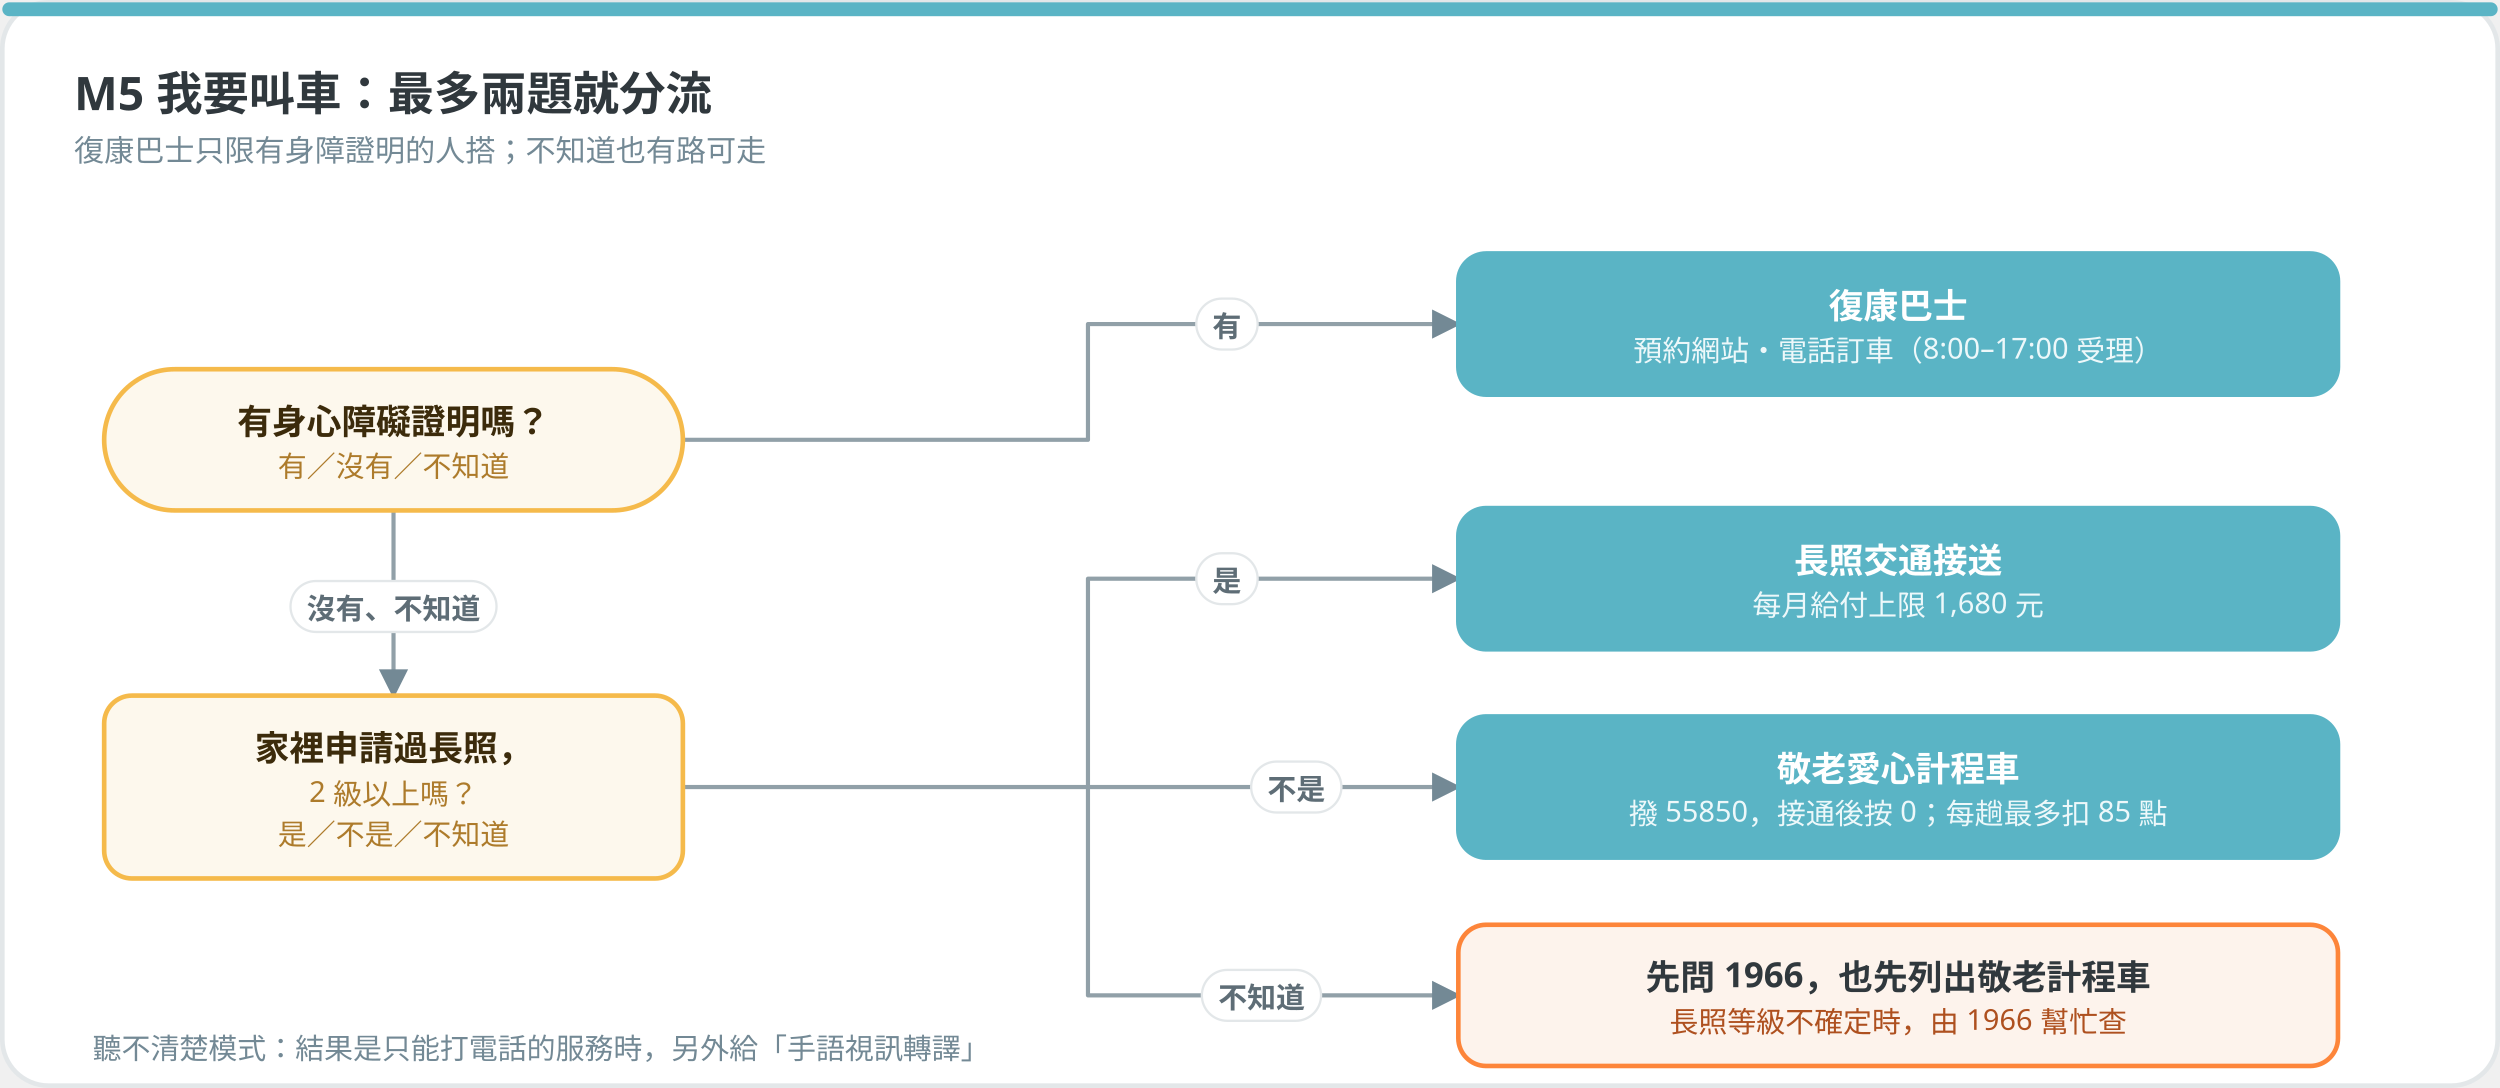
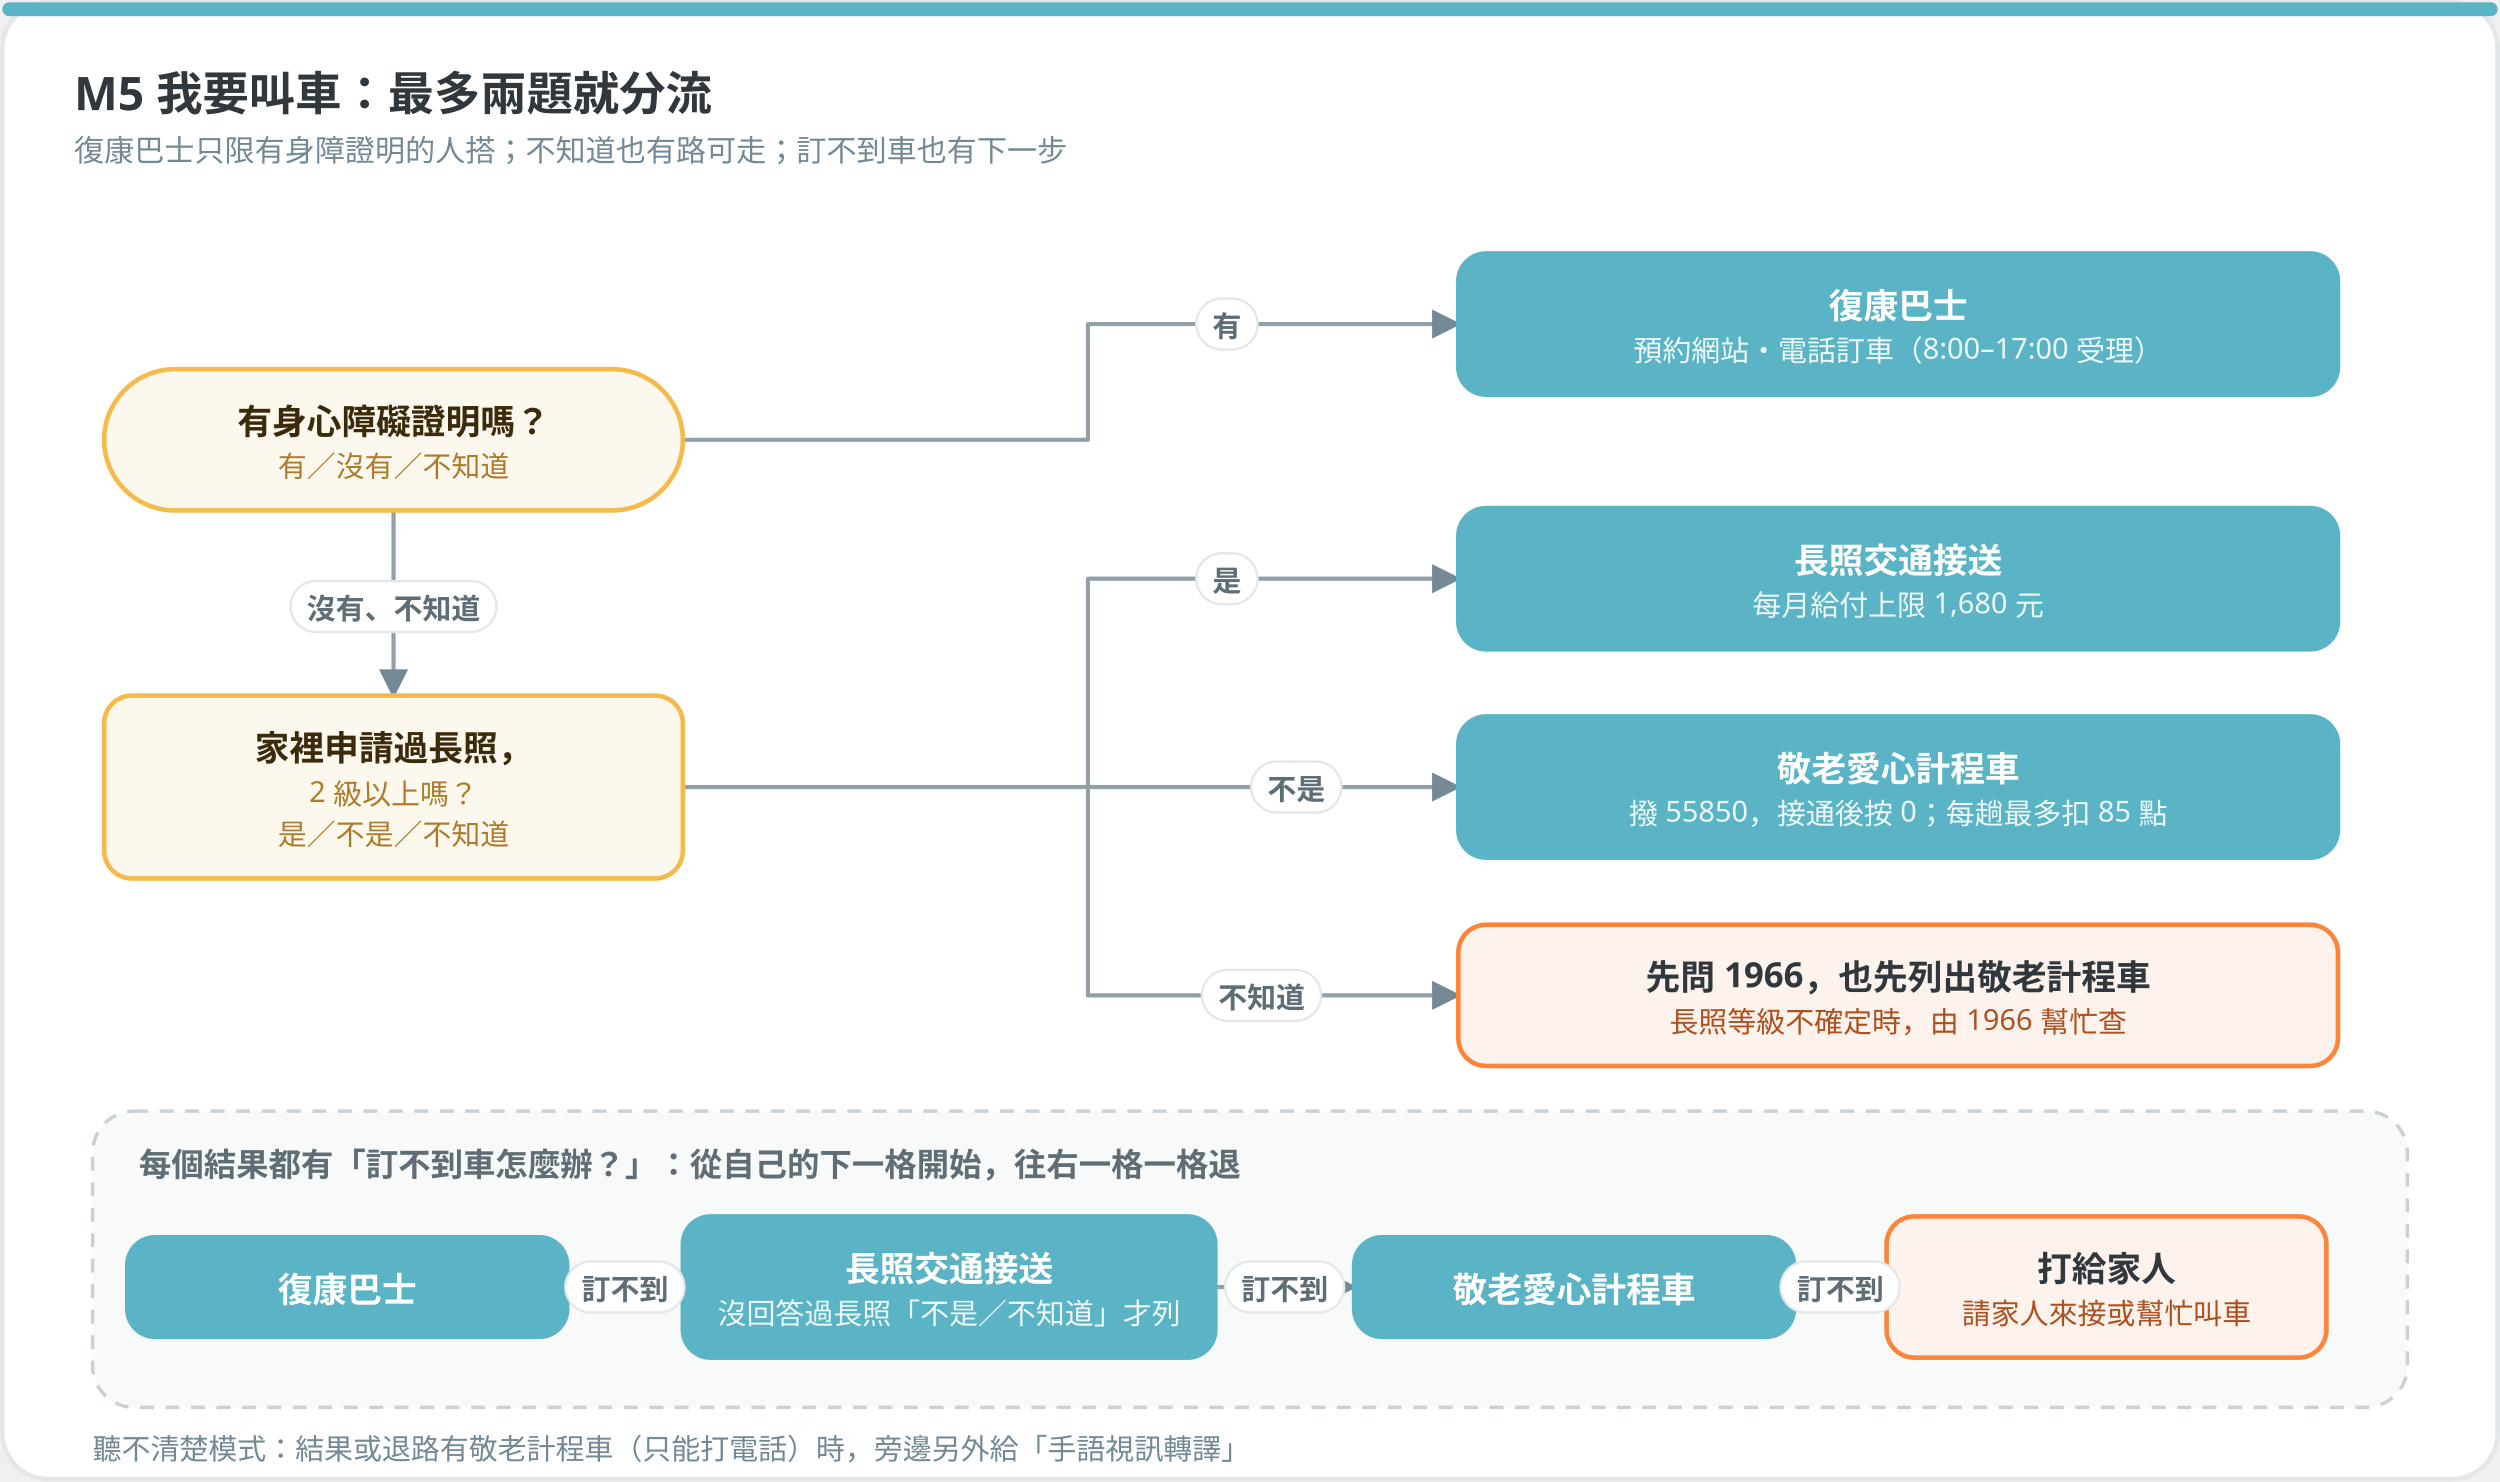
- <svg xmlns="http://www.w3.org/2000/svg" width="1080" height="470" viewBox="0 0 1080 470" font-family="'PingFang TC','Noto Sans TC','Microsoft JhengHei',system-ui,sans-serif" role="img" aria-label="M5 我要叫車：最多兩題就分流">
+ <svg xmlns="http://www.w3.org/2000/svg" width="1080" height="640" viewBox="0 0 1080 640" font-family="'PingFang TC','Noto Sans TC','Microsoft JhengHei',system-ui,sans-serif" role="img" aria-label="M5 我要叫車：最多兩題就分流">
  <defs>
    <marker id="arrow" viewBox="0 0 10 10" refX="9" refY="5" markerWidth="7" markerHeight="7" orient="auto-start-reverse">
      <path d="M0,0 L10,5 L0,10 z" fill="#738995" />
    </marker>
    <marker id="arrow-start" viewBox="0 0 10 10" refX="1" refY="5" markerWidth="7" markerHeight="7" orient="auto-start-reverse">
      <path d="M10,0 L0,5 L10,10 z" fill="#738995" />
    </marker>
  </defs>
-   <rect x="1" y="1" width="1078" height="468" rx="20" fill="white" stroke="#E3E7E9" stroke-width="2" />
+   <rect x="1" y="1" width="1078" height="638" rx="20" fill="white" stroke="#E3E7E9" stroke-width="2" />
  <rect x="1" y="1" width="1078" height="6" rx="3" fill="#5AB4C5" />
  <text x="32.0" y="38.0" font-size="20" font-weight="700" fill="#30383D" text-anchor="start" dominant-baseline="central">M5 我要叫車：最多兩題就分流</text>
-   <text x="32.0" y="64.0" font-size="13" font-weight="400" fill="#738995" text-anchor="start" dominant-baseline="central">復康巴士只限有身障證明的人搭；不知道也有路可走</text>
+   <text x="32.0" y="64.0" font-size="13" font-weight="400" fill="#738995" text-anchor="start" dominant-baseline="central">復康巴士只限有身障證明的人搭；不知道也有路可走；訂不到車也有下一步</text>
+   <rect x="40" y="480" width="1000" height="128" rx="18" fill="#F1F3F4" fill-opacity="0.55" stroke="#CAD1D5" stroke-width="1.5" stroke-dasharray="6 5" />
+   <text x="60.0" y="502.0" font-size="14" font-weight="700" fill="#5E6D76" text-anchor="start" dominant-baseline="central">每個結果都有「訂不到車怎麼辦？」：從自己的下一格開始，往右一格一格退</text>
  <path d="M295.0,190.0 L470.0,190.0 L470.0,140.0 L630.0,140.0" fill="none" stroke="#91A0A8" stroke-width="1.8" stroke-linejoin="round" marker-end="url(#arrow)" />
  <path d="M170.0,220.5 L170.0,300.5" fill="none" stroke="#91A0A8" stroke-width="1.8" stroke-linejoin="round" marker-end="url(#arrow)" />
  <path d="M295.0,340.0 L470.0,340.0 L470.0,250.0 L630.0,250.0" fill="none" stroke="#91A0A8" stroke-width="1.8" stroke-linejoin="round" marker-end="url(#arrow)" />
  <path d="M470.0,340.0 L630.0,340.0" fill="none" stroke="#91A0A8" stroke-width="1.8" stroke-linejoin="round" marker-end="url(#arrow)" />
  <path d="M470.0,340.0 L470.0,430.0 L630.0,430.0" fill="none" stroke="#91A0A8" stroke-width="1.8" stroke-linejoin="round" marker-end="url(#arrow)" />
+   <path d="M245.0,556.0 L295.0,556.0" fill="none" stroke="#91A0A8" stroke-width="1.8" stroke-linejoin="round" marker-end="url(#arrow)" />
+   <path d="M525.0,556.0 L585.0,556.0" fill="none" stroke="#91A0A8" stroke-width="1.8" stroke-linejoin="round" marker-end="url(#arrow)" />
+   <path d="M775.0,556.0 L815.0,556.0" fill="none" stroke="#91A0A8" stroke-width="1.8" stroke-linejoin="round" marker-end="url(#arrow)" />
  <rect x="45.0" y="159.5" width="250.0" height="61.0" rx="30.5" fill="#FDF8ED" stroke="#F5BA4B" stroke-width="2" />
  <text x="170.0" y="181.0" font-size="15" font-weight="700" fill="#3C2B0B" text-anchor="middle" dominant-baseline="central">有身心障礙證明嗎？</text>
  <text x="170.0" y="200.5" font-size="12.5" font-weight="400" fill="#AD7B2B" text-anchor="middle" dominant-baseline="central">有／沒有／不知道</text>
  <rect x="45.0" y="300.5" width="250.0" height="79.0" rx="12.0" fill="#FDF8ED" stroke="#F5BA4B" stroke-width="2" />
  <text x="170.0" y="322.0" font-size="15" font-weight="700" fill="#3C2B0B" text-anchor="middle" dominant-baseline="central">家裡申請過長照，</text>
  <text x="170.0" y="341.5" font-size="12.5" font-weight="400" fill="#AD7B2B" text-anchor="middle" dominant-baseline="central">2 級以上嗎？</text>
  <text x="170.0" y="359.5" font-size="12.5" font-weight="400" fill="#AD7B2B" text-anchor="middle" dominant-baseline="central">是／不是／不知道</text>
  <rect x="630.0" y="109.5" width="380.0" height="61.0" rx="12.0" fill="#5AB4C5" stroke="#5AB4C5" stroke-width="2" />
  <text x="820.0" y="131.0" font-size="15" font-weight="700" fill="#FFFFFF" text-anchor="middle" dominant-baseline="central">復康巴士</text>
  <text x="820.0" y="150.5" font-size="12.5" font-weight="400" fill="#EDF8FA" text-anchor="middle" dominant-baseline="central">預約網站・電話訂車（8:00–17:00 受理）</text>
  <rect x="630.0" y="219.5" width="380.0" height="61.0" rx="12.0" fill="#5AB4C5" stroke="#5AB4C5" stroke-width="2" />
  <text x="820.0" y="241.0" font-size="15" font-weight="700" fill="#FFFFFF" text-anchor="middle" dominant-baseline="central">長照交通接送</text>
  <text x="820.0" y="260.5" font-size="12.5" font-weight="400" fill="#EDF8FA" text-anchor="middle" dominant-baseline="central">每月給付上限 1,680 元</text>
  <rect x="630.0" y="309.5" width="380.0" height="61.0" rx="12.0" fill="#5AB4C5" stroke="#5AB4C5" stroke-width="2" />
  <text x="820.0" y="331.0" font-size="15" font-weight="700" fill="#FFFFFF" text-anchor="middle" dominant-baseline="central">敬老愛心計程車</text>
  <text x="820.0" y="350.5" font-size="12.5" font-weight="400" fill="#EDF8FA" text-anchor="middle" dominant-baseline="central">撥 55850，接通後按 0；每趟最多扣 85 點</text>
  <rect x="630.0" y="399.5" width="380.0" height="61.0" rx="12.0" fill="#FDF3EC" stroke="#FD853A" stroke-width="2" />
  <text x="820.0" y="421.0" font-size="15" font-weight="700" fill="#30383D" text-anchor="middle" dominant-baseline="central">先問 1966，也先列出敬老計程車</text>
  <text x="820.0" y="440.5" font-size="12.5" font-weight="400" fill="#AE501F" text-anchor="middle" dominant-baseline="central">長照等級不確定時，由 1966 幫忙查</text>
+   <rect x="55.0" y="534.5" width="190.0" height="43.0" rx="12.0" fill="#5AB4C5" stroke="#5AB4C5" stroke-width="2" />
+   <text x="150.0" y="556.0" font-size="15" font-weight="700" fill="#FFFFFF" text-anchor="middle" dominant-baseline="central">復康巴士</text>
+   <rect x="295.0" y="525.5" width="230.0" height="61.0" rx="12.0" fill="#5AB4C5" stroke="#5AB4C5" stroke-width="2" />
+   <text x="410.0" y="547.0" font-size="15" font-weight="700" fill="#FFFFFF" text-anchor="middle" dominant-baseline="central">長照交通接送</text>
+   <text x="410.0" y="566.5" font-size="12.5" font-weight="400" fill="#EDF8FA" text-anchor="middle" dominant-baseline="central">沒回答過長照「不是／不知道」才列</text>
+   <rect x="585.0" y="534.5" width="190.0" height="43.0" rx="12.0" fill="#5AB4C5" stroke="#5AB4C5" stroke-width="2" />
+   <text x="680.0" y="556.0" font-size="15" font-weight="700" fill="#FFFFFF" text-anchor="middle" dominant-baseline="central">敬老愛心計程車</text>
+   <rect x="815.0" y="525.5" width="190.0" height="61.0" rx="12.0" fill="#FDF3EC" stroke="#FD853A" stroke-width="2" />
+   <text x="910.0" y="547.0" font-size="15" font-weight="700" fill="#30383D" text-anchor="middle" dominant-baseline="central">打給家人</text>
+   <text x="910.0" y="566.5" font-size="12.5" font-weight="400" fill="#AE501F" text-anchor="middle" dominant-baseline="central">請家人來接或幫忙叫車</text>
  <rect x="516.8" y="129.0" width="26.5" height="22" rx="11" fill="white" stroke="#E3E7E9" />
  <text x="530.0" y="140.0" font-size="12.5" font-weight="600" fill="#5E6D76" text-anchor="middle" dominant-baseline="central">有</text>
  <rect x="125.5" y="251.0" width="89.0" height="22" rx="11" fill="white" stroke="#E3E7E9" />
  <text x="170.0" y="262.0" font-size="12.5" font-weight="600" fill="#5E6D76" text-anchor="middle" dominant-baseline="central">沒有、不知道</text>
  <rect x="516.8" y="239.0" width="26.5" height="22" rx="11" fill="white" stroke="#E3E7E9" />
  <text x="530.0" y="250.0" font-size="12.5" font-weight="600" fill="#5E6D76" text-anchor="middle" dominant-baseline="central">是</text>
  <rect x="540.5" y="329.0" width="39.0" height="22" rx="11" fill="white" stroke="#E3E7E9" />
  <text x="560.0" y="340.0" font-size="12.5" font-weight="600" fill="#5E6D76" text-anchor="middle" dominant-baseline="central">不是</text>
  <rect x="519.2" y="419.0" width="51.5" height="22" rx="11" fill="white" stroke="#E3E7E9" />
  <text x="545.0" y="430.0" font-size="12.5" font-weight="600" fill="#5E6D76" text-anchor="middle" dominant-baseline="central">不知道</text>
-   <text x="40.0" y="452.0" font-size="12.5" font-weight="400" fill="#738995" text-anchor="start" dominant-baseline="central">聽不清楚模式：結果是只能打電話的服務時，另外給「手語視訊轉譯」</text>
+   <rect x="244.2" y="545.0" width="51.5" height="22" rx="11" fill="white" stroke="#E3E7E9" />
+   <text x="270.0" y="556.0" font-size="12.5" font-weight="600" fill="#5E6D76" text-anchor="middle" dominant-baseline="central">訂不到</text>
+   <rect x="529.2" y="545.0" width="51.5" height="22" rx="11" fill="white" stroke="#E3E7E9" />
+   <text x="555.0" y="556.0" font-size="12.5" font-weight="600" fill="#5E6D76" text-anchor="middle" dominant-baseline="central">訂不到</text>
+   <rect x="769.2" y="545.0" width="51.5" height="22" rx="11" fill="white" stroke="#E3E7E9" />
+   <text x="795.0" y="556.0" font-size="12.5" font-weight="600" fill="#5E6D76" text-anchor="middle" dominant-baseline="central">訂不到</text>
+   <text x="40.0" y="625.0" font-size="12.5" font-weight="400" fill="#738995" text-anchor="start" dominant-baseline="central">聽不清楚模式：結果或退路有敬老計程車（只能打電話）時，旁邊另外給「手語視訊轉譯」</text>
</svg>
